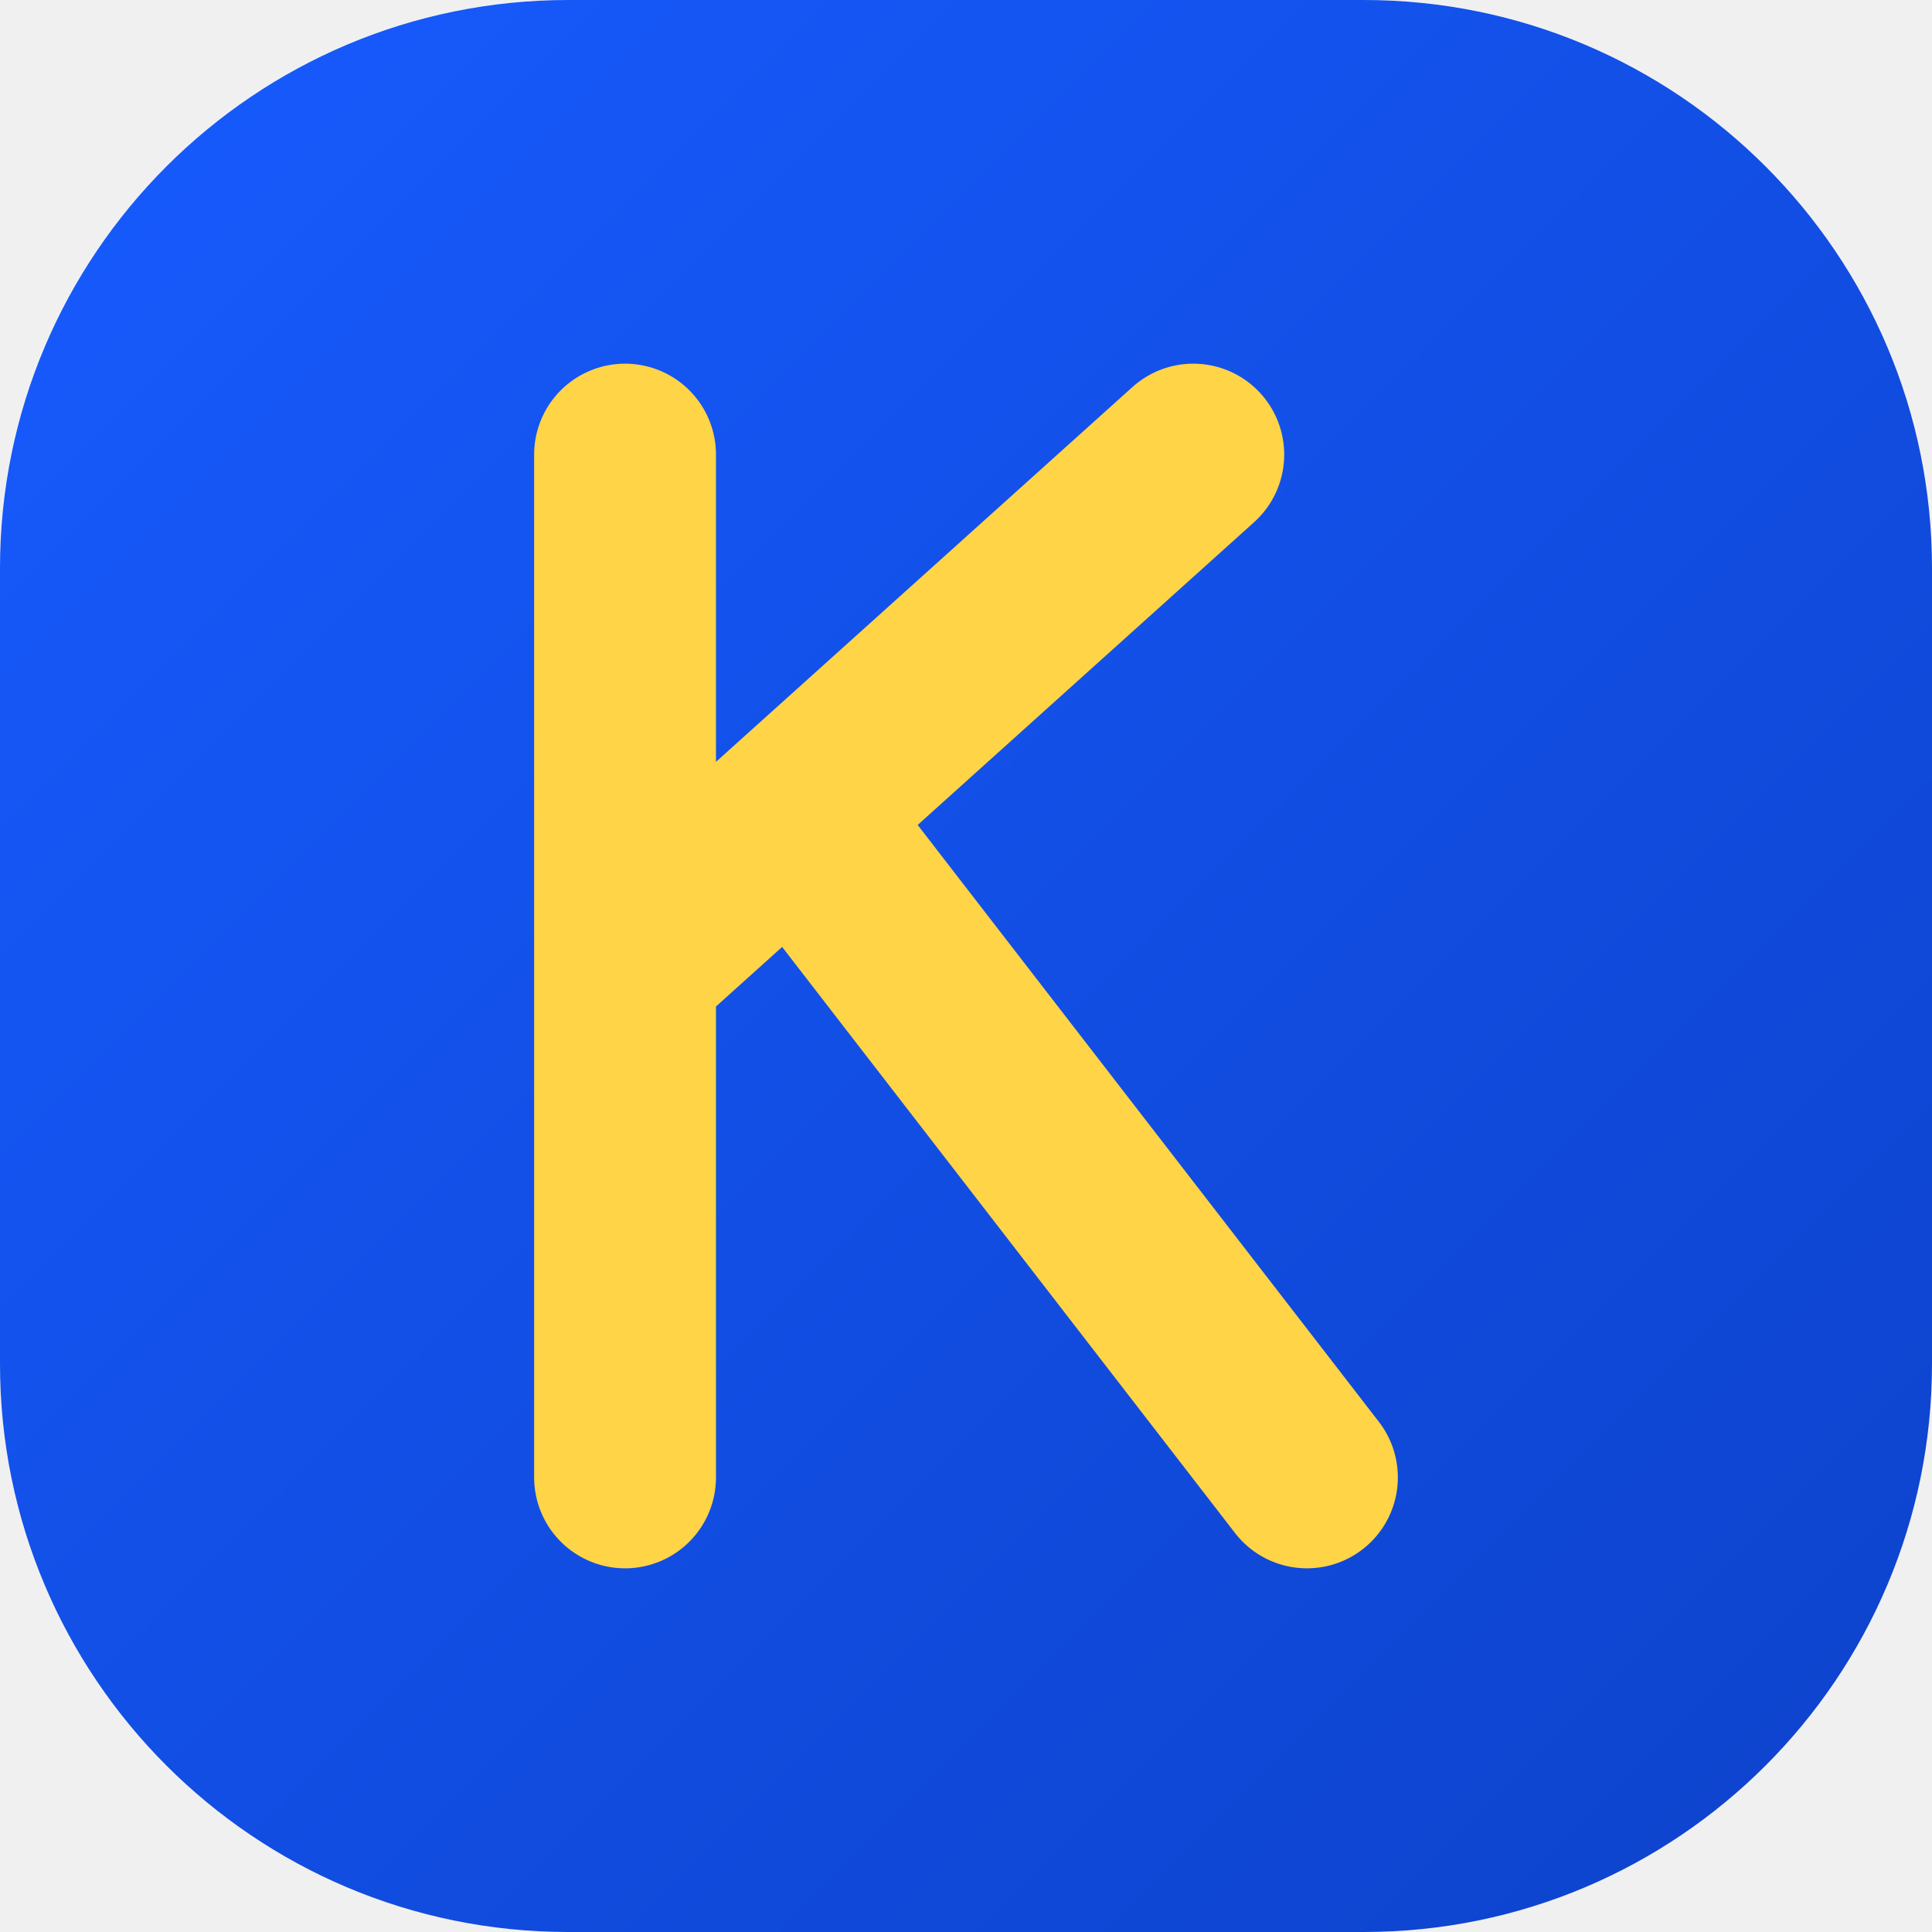
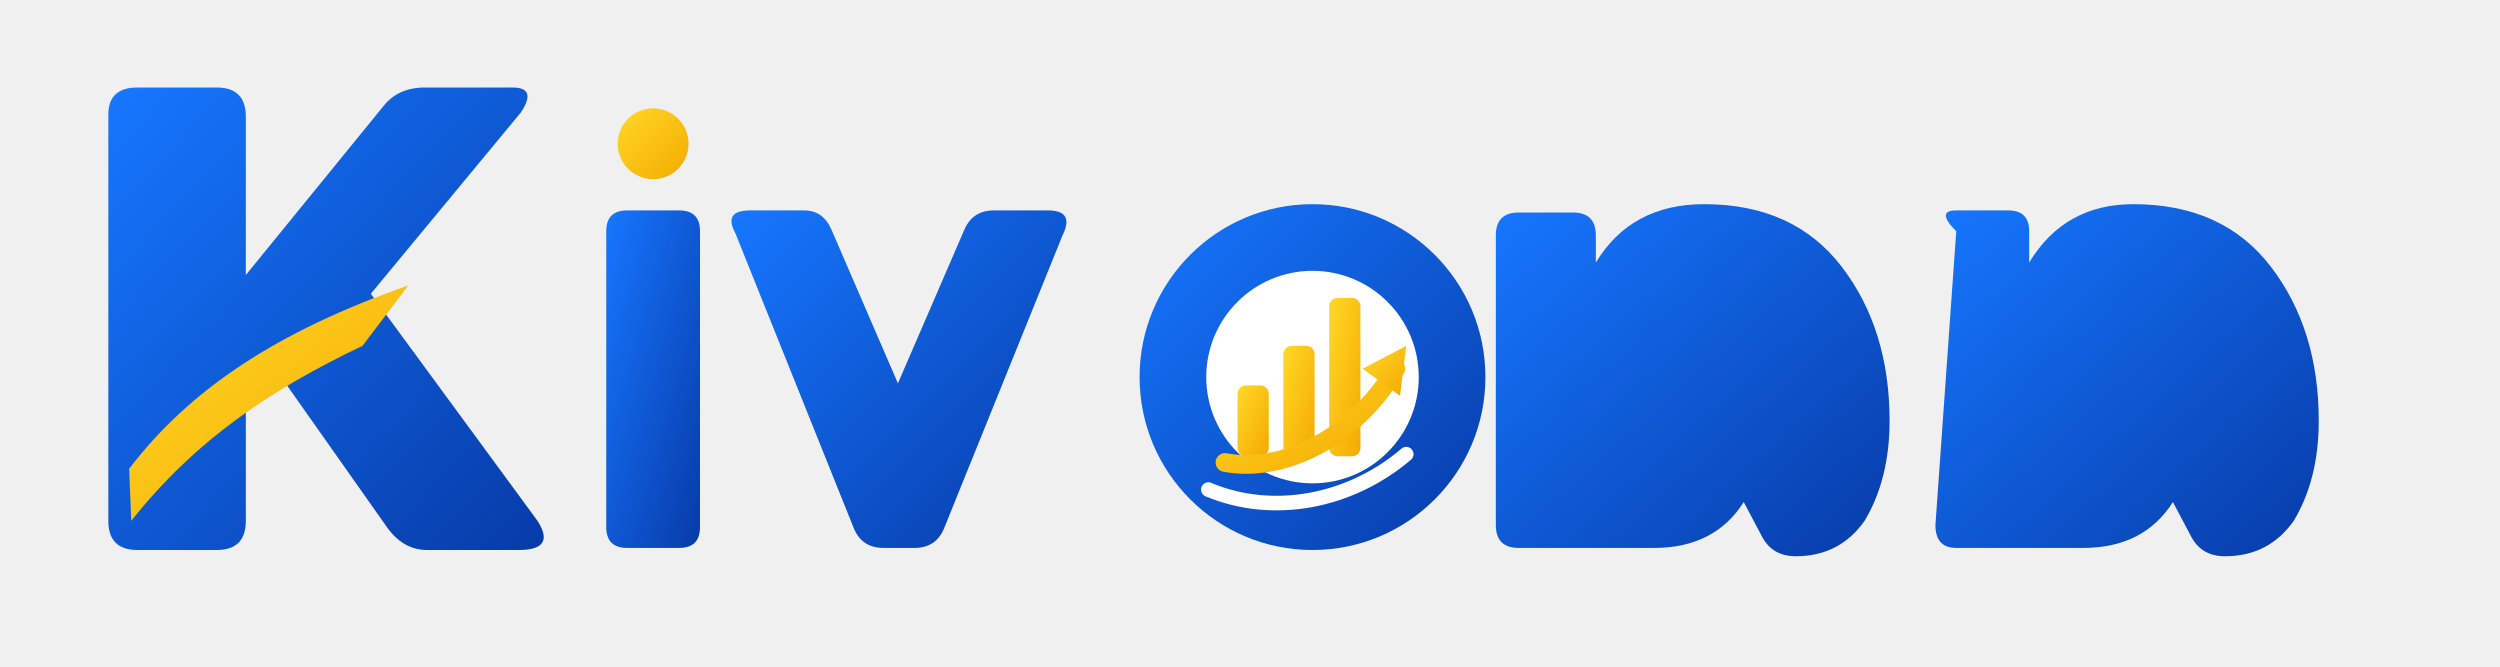
- <svg xmlns="http://www.w3.org/2000/svg" width="34" height="34" viewBox="0 0 34 34">
+ <svg xmlns="http://www.w3.org/2000/svg" width="1200" height="320" viewBox="0 0 1200 320" fill="none">
  <defs>
-     <linearGradient id="kivoraMark" x1="0" y1="0" x2="1" y2="1">
-       <stop offset="0" stop-color="#175bff" />
-       <stop offset="1" stop-color="#0d42ca" />
+     <linearGradient id="blue" x1="0" y1="0" x2="1" y2="1">
+       <stop offset="0%" stop-color="#1677FF" />
+       <stop offset="100%" stop-color="#073BA8" />
+     </linearGradient>
+     <linearGradient id="gold" x1="0" y1="0" x2="1" y2="1">
+       <stop offset="0%" stop-color="#FFD928" />
+       <stop offset="100%" stop-color="#F5A900" />
    </linearGradient>
  </defs>
-   <rect width="34" height="34" rx="10" fill="url(#kivoraMark)" />
-   <path d="M11 8v18M11 17l10-9M14.5 15l8.5 11" stroke="#ffd447" stroke-width="3.2" stroke-linecap="round" stroke-linejoin="round" fill="none" />
+   <path d="M52 55 Q52 42 66 42 H104 Q118 42 118 56 V132 L184 51 Q191 42 204 42 H246 Q258 42 250 54 L178 141 L258 250 Q267 264 249 264 H205 Q193 264 185 252 L130 174 L118 188 V250 Q118 264 104 264 H66 Q52 264 52 250 Z" fill="url(#blue)" />
+   <path d="M62 225 C91 187 133 159 196 137 L174 166 C130 187 94 211 63 250 Z" fill="url(#gold)" />
+   <path d="M291 111 Q291 101 301 101 H326 Q336 101 336 111 V253 Q336 263 326 263 H301 Q291 263 291 253 Z" fill="url(#blue)" />
+   <circle cx="313.5" cy="69" r="17" fill="url(#gold)" />
+   <path d="M353 112 Q347 101 360 101 H386 Q395 101 399 110 L431 184 L463 110 Q467 101 477 101 H503 Q516 101 510 113 L453 254 Q449 263 439 263 H424 Q414 263 410 254 Z" fill="url(#blue)" />
+   <circle cx="630" cy="181" r="83" fill="url(#blue)" />
+   <circle cx="630" cy="181" r="51" fill="#FFFFFF" />
+   <rect x="594" y="185" width="15" height="34" rx="4" fill="url(#gold)" />
+   <rect x="616" y="166" width="15" height="53" rx="4" fill="url(#gold)" />
+   <rect x="638" y="143" width="15" height="76" rx="4" fill="url(#gold)" />
+   <path d="M588 222 C614 227 649 212 670 177" stroke="url(#gold)" stroke-width="9" stroke-linecap="round" />
+   <path d="M654 177 L675 166 L672 190 Z" fill="url(#gold)" />
+   <path d="M580 235 C611 248 648 241 675 218" stroke="#FFFFFF" stroke-width="7" stroke-linecap="round" />
+   <path d="M729 102 H755 Q766 102 766 113 V126 Q783 98 818 98 Q861 98 884 128 Q907 158 907 202 Q907 230 895 250 Q883 267 862 267 Q851 267 846 258 L837 241 Q823 263 794 263 H729 Q718 263 718 252 V113 Q718 102 729 102 Z" fill="url(#blue)" />
+   <path d="M939 111 Q929 101 939 101 H964 Q974 101 974 111 V126 Q991 98 1024 98 Q1067 98 1090 128 Q1113 158 1113 202 Q1113 230 1101 250 Q1089 267 1068 267 Q1057 267 1052 258 L1043 241 Q1029 263 1000 263 H939 Q929 263 929 252 Z" fill="url(#blue)" />
</svg>
